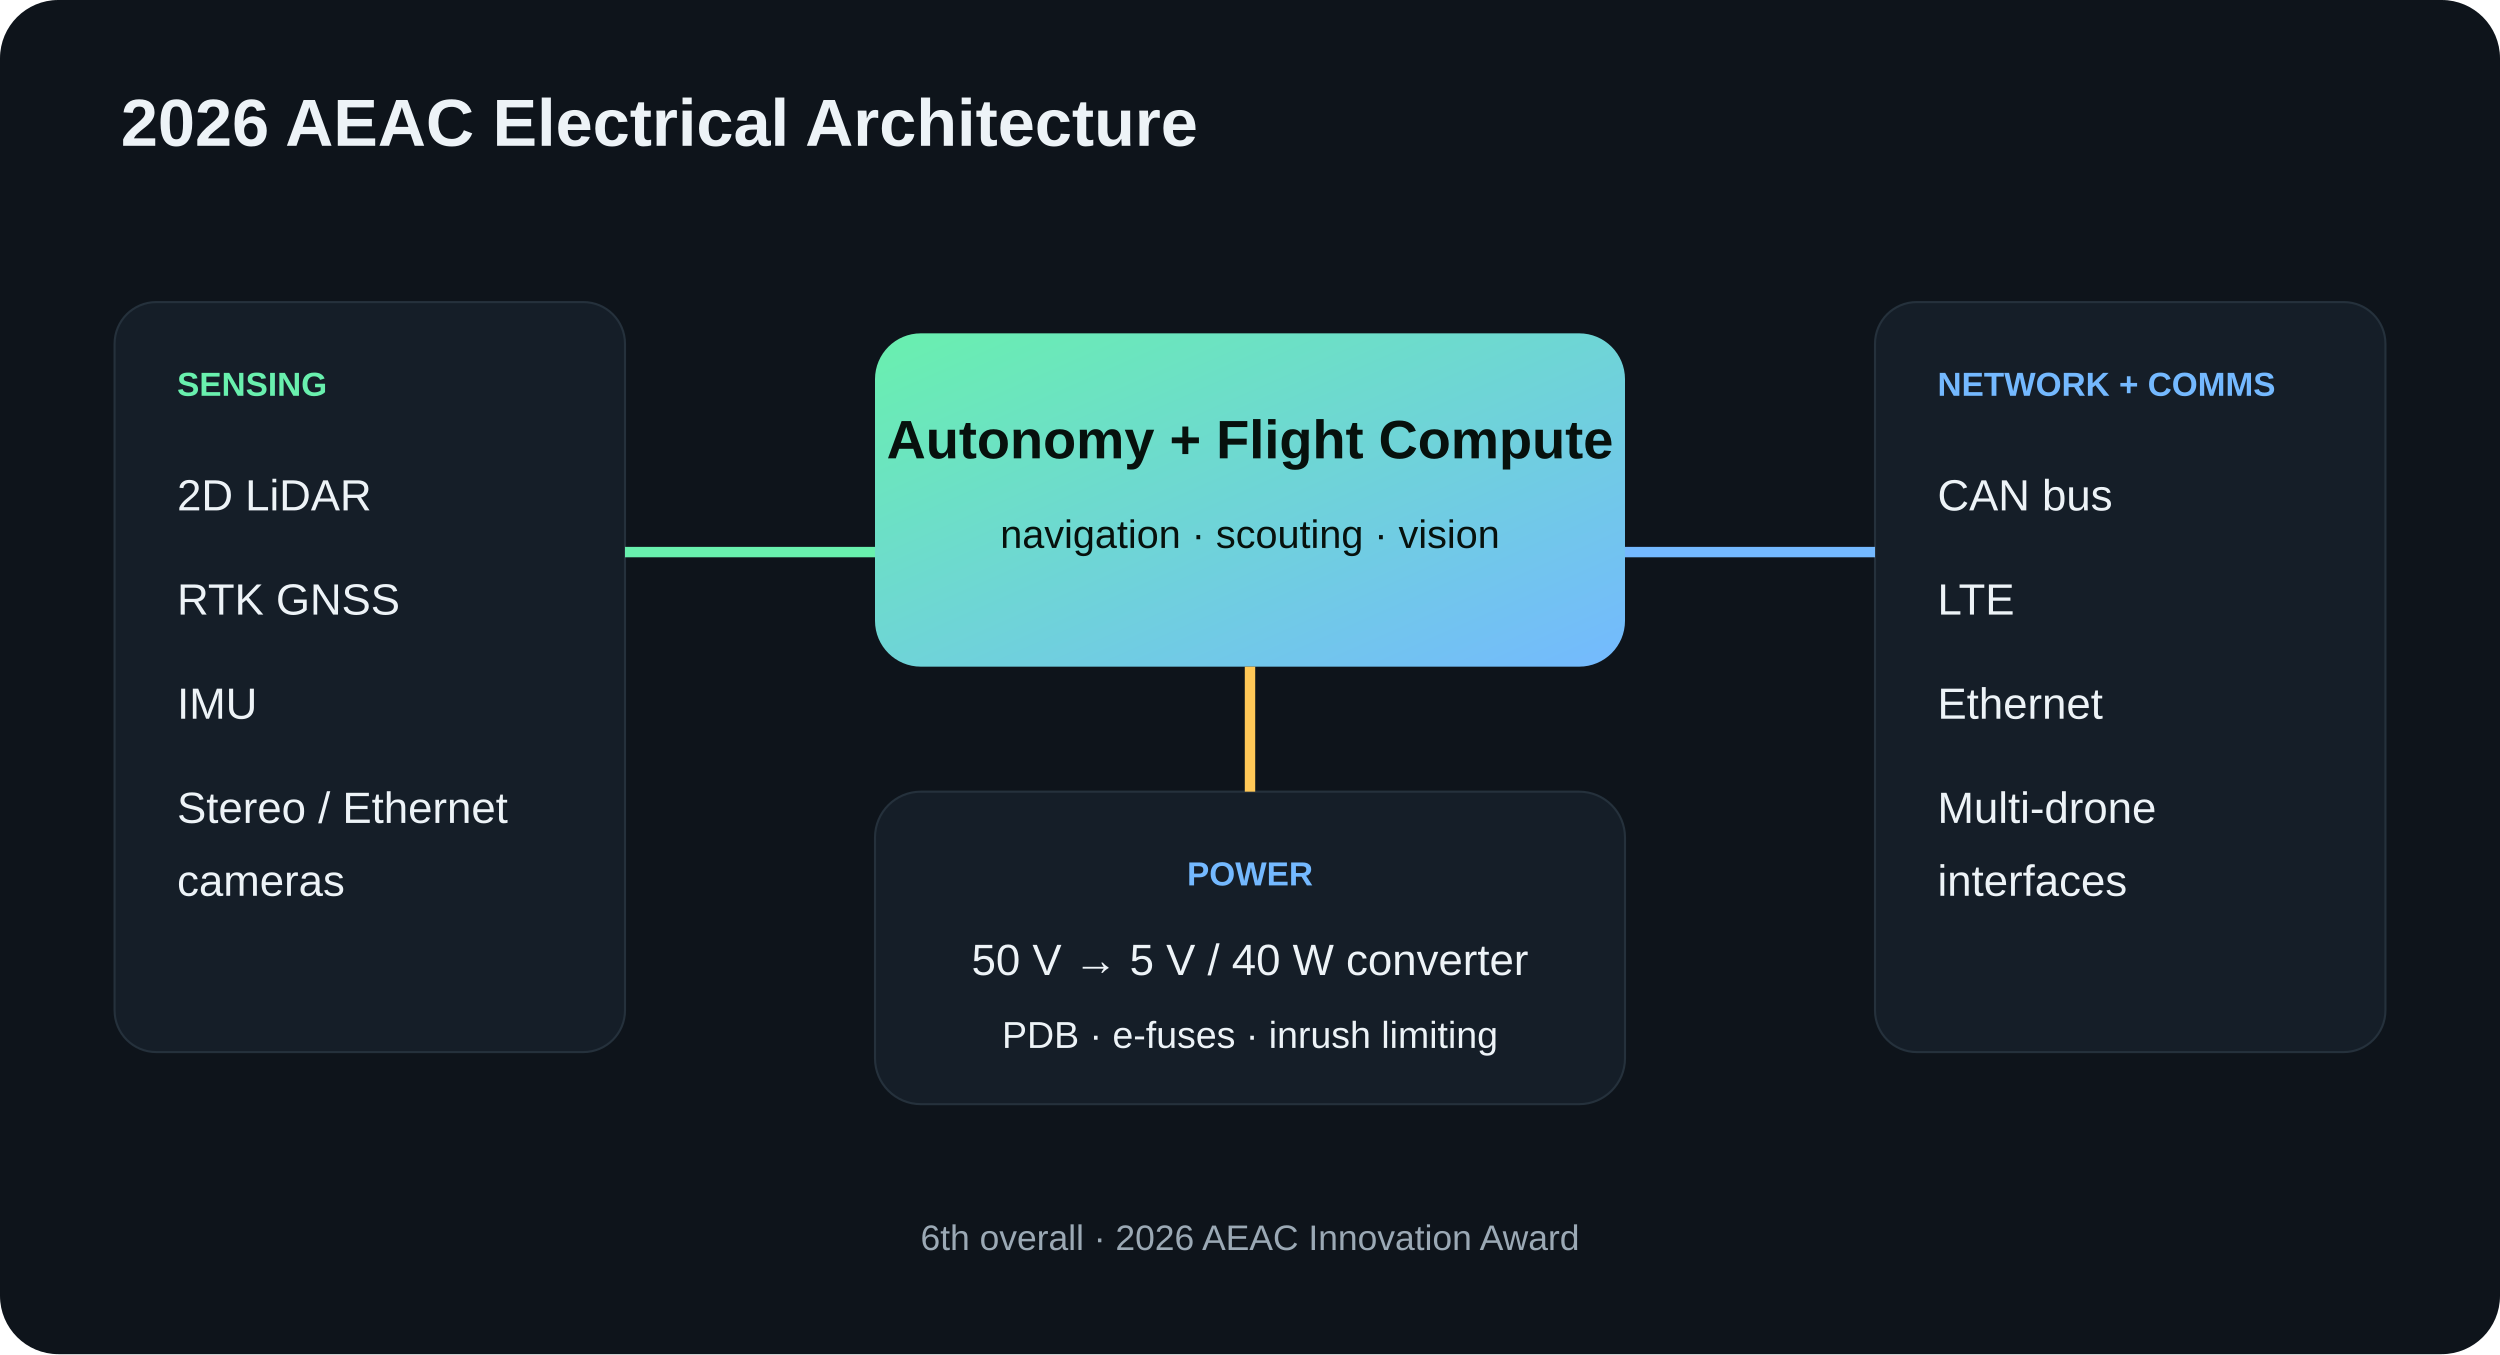
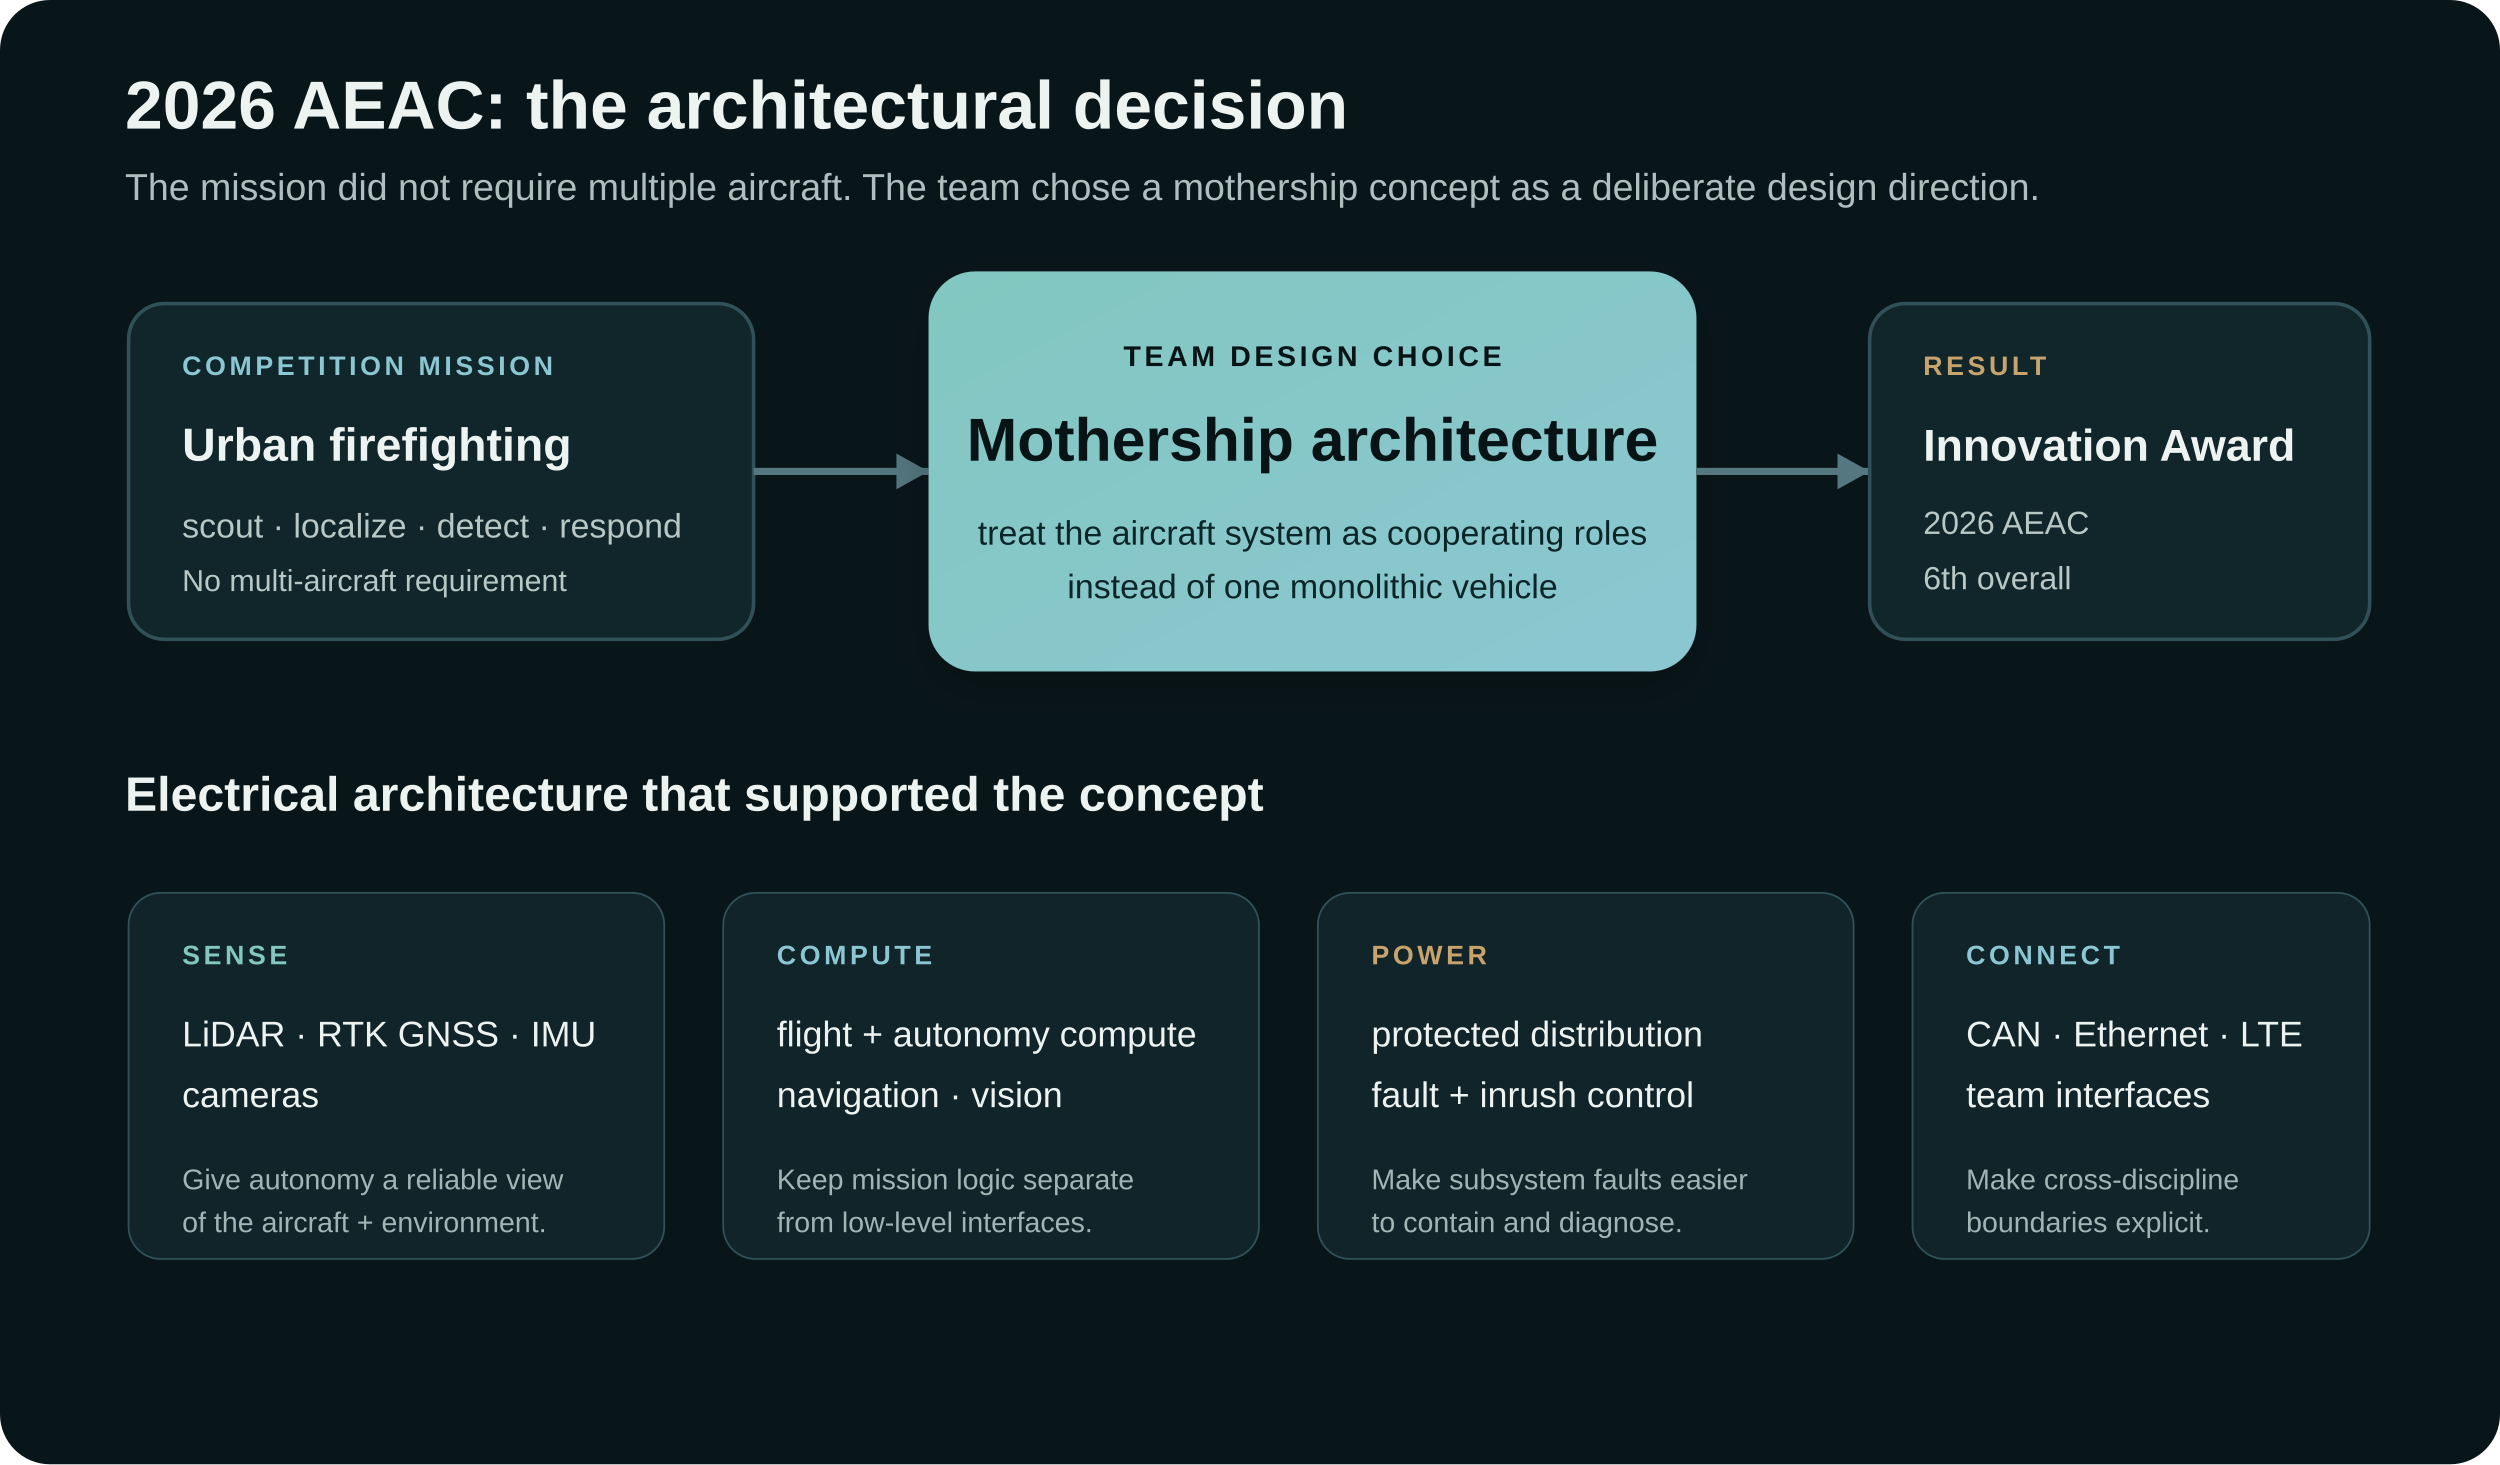
- <svg xmlns="http://www.w3.org/2000/svg" viewBox="0 0 1200 650">
+ <svg xmlns="http://www.w3.org/2000/svg" viewBox="0 0 1400 820">
  <defs>
-     <linearGradient id="g" x1="0" y1="0" x2="1" y2="1">
-       <stop stop-color="#69f0ae" />
-       <stop offset="1" stop-color="#74b9ff" />
+     <linearGradient id="accent" x1="0" y1="0" x2="1" y2="1">
+       <stop stop-color="#82c7c0" />
+       <stop offset="1" stop-color="#8bc7d2" />
    </linearGradient>
+     <filter id="shadow">
+       <feDropShadow dx="0" dy="10" stdDeviation="14" flood-opacity=".22" />
+     </filter>
  </defs>
-   <rect width="1200" height="650" rx="28" fill="#0e141b" />
-   <text x="58" y="70" fill="#edf3f7" font-size="32" font-family="Arial" font-weight="700">2026 AEAC Electrical Architecture</text>
-   <g font-family="Arial" fill="#edf3f7">
-     <rect x="55" y="145" width="245" height="360" rx="20" fill="#151e28" stroke="#25313c" />
-     <text x="85" y="190" fill="#69f0ae" font-size="16" font-weight="700">SENSING</text>
-     <text x="85" y="245" font-size="21">2D LiDAR</text>
-     <text x="85" y="295" font-size="21">RTK GNSS</text>
-     <text x="85" y="345" font-size="21">IMU</text>
-     <text x="85" y="395" font-size="21">Stereo / Ethernet</text>
-     <text x="85" y="430" font-size="21">cameras</text>
-     <rect x="420" y="160" width="360" height="160" rx="22" fill="url(#g)" />
-     <text x="600" y="220" text-anchor="middle" fill="#07110d" font-size="26" font-weight="800">Autonomy + Flight Compute</text>
-     <text x="600" y="263" text-anchor="middle" fill="#07110d" font-size="19">navigation · scouting · vision</text>
-     <rect x="420" y="380" width="360" height="150" rx="22" fill="#151e28" stroke="#25313c" />
-     <text x="600" y="425" text-anchor="middle" fill="#74b9ff" font-size="16" font-weight="700">POWER</text>
-     <text x="600" y="468" text-anchor="middle" font-size="21">50 V → 5 V / 40 W converter</text>
-     <text x="600" y="503" text-anchor="middle" font-size="18">PDB · e-fuses · inrush limiting</text>
-     <rect x="900" y="145" width="245" height="360" rx="20" fill="#151e28" stroke="#25313c" />
-     <text x="930" y="190" fill="#74b9ff" font-size="16" font-weight="700">NETWORK + COMMS</text>
-     <text x="930" y="245" font-size="21">CAN bus</text>
-     <text x="930" y="295" font-size="21">LTE</text>
-     <text x="930" y="345" font-size="21">Ethernet</text>
-     <text x="930" y="395" font-size="21">Multi-drone</text>
-     <text x="930" y="430" font-size="21">interfaces</text>
-     <path d="M300 265H420" stroke="#69f0ae" stroke-width="5" />
-     <path d="M780 265H900" stroke="#74b9ff" stroke-width="5" />
-     <path d="M600 320V380" stroke="#ffc857" stroke-width="5" />
-     <text x="600" y="600" text-anchor="middle" fill="#9ba9b5" font-size="17">6th overall · 2026 AEAC Innovation Award</text>
+   <rect width="1400" height="820" rx="28" fill="#091619" />
+   <g font-family="Arial,Helvetica,sans-serif">
+     <text x="70" y="72" fill="#edf3f1" font-size="38" font-weight="700">2026 AEAC: the architectural decision</text>
+     <text x="70" y="112" fill="#aebfbd" font-size="21">The mission did not require multiple aircraft. The team chose a mothership concept as a deliberate design direction.</text>
+     <rect x="72" y="170" width="350" height="188" rx="20" fill="#10262b" stroke="#315159" stroke-width="2" />
+     <text x="102" y="210" fill="#8bc7d2" font-size="15" font-weight="700" letter-spacing="2">COMPETITION MISSION</text>
+     <text x="102" y="258" fill="#edf3f1" font-size="26" font-weight="700">Urban firefighting</text>
+     <text x="102" y="301" fill="#b9c8c5" font-size="19">scout · localize · detect · respond</text>
+     <text x="102" y="331" fill="#b9c8c5" font-size="17">No multi-aircraft requirement</text>
+     <path d="M422 264 H520" stroke="#557780" stroke-width="4" />
+     <polygon points="520,264 502,254 502,274" fill="#557780" />
+     <rect x="520" y="152" width="430" height="224" rx="26" fill="url(#accent)" filter="url(#shadow)" />
+     <text x="735" y="205" text-anchor="middle" fill="#071315" font-size="16" font-weight="700" letter-spacing="2">TEAM DESIGN CHOICE</text>
+     <text x="735" y="258" text-anchor="middle" fill="#071315" font-size="34" font-weight="800">Mothership architecture</text>
+     <text x="735" y="305" text-anchor="middle" fill="#0b2528" font-size="19">treat the aircraft system as cooperating roles</text>
+     <text x="735" y="335" text-anchor="middle" fill="#0b2528" font-size="19">instead of one monolithic vehicle</text>
+     <path d="M950 264 H1047" stroke="#557780" stroke-width="4" />
+     <polygon points="1047,264 1029,254 1029,274" fill="#557780" />
+     <rect x="1047" y="170" width="280" height="188" rx="20" fill="#10262b" stroke="#315159" stroke-width="2" />
+     <text x="1077" y="210" fill="#c8a46c" font-size="15" font-weight="700" letter-spacing="2">RESULT</text>
+     <text x="1077" y="258" fill="#edf3f1" font-size="25" font-weight="700">Innovation Award</text>
+     <text x="1077" y="299" fill="#b9c8c5" font-size="18">2026 AEAC</text>
+     <text x="1077" y="330" fill="#b9c8c5" font-size="18">6th overall</text>
+     <text x="70" y="454" fill="#edf3f1" font-size="27" font-weight="700">Electrical architecture that supported the concept</text>
+     <rect x="72" y="500" width="300" height="205" rx="18" fill="#102429" stroke="#315159" />
+     <text x="102" y="540" fill="#82c7c0" font-size="15" font-weight="700" letter-spacing="2">SENSE</text>
+     <text x="102" y="586" fill="#edf3f1" font-size="20">LiDAR · RTK GNSS · IMU</text>
+     <text x="102" y="620" fill="#edf3f1" font-size="20">cameras</text>
+     <text x="102" y="666" fill="#9fb6b5" font-size="16">Give autonomy a reliable view</text>
+     <text x="102" y="690" fill="#9fb6b5" font-size="16">of the aircraft + environment.</text>
+     <rect x="405" y="500" width="300" height="205" rx="18" fill="#102429" stroke="#315159" />
+     <text x="435" y="540" fill="#8bc7d2" font-size="15" font-weight="700" letter-spacing="2">COMPUTE</text>
+     <text x="435" y="586" fill="#edf3f1" font-size="20">flight + autonomy compute</text>
+     <text x="435" y="620" fill="#edf3f1" font-size="20">navigation · vision</text>
+     <text x="435" y="666" fill="#9fb6b5" font-size="16">Keep mission logic separate</text>
+     <text x="435" y="690" fill="#9fb6b5" font-size="16">from low-level interfaces.</text>
+     <rect x="738" y="500" width="300" height="205" rx="18" fill="#102429" stroke="#315159" />
+     <text x="768" y="540" fill="#c8a46c" font-size="15" font-weight="700" letter-spacing="2">POWER</text>
+     <text x="768" y="586" fill="#edf3f1" font-size="20">protected distribution</text>
+     <text x="768" y="620" fill="#edf3f1" font-size="20">fault + inrush control</text>
+     <text x="768" y="666" fill="#9fb6b5" font-size="16">Make subsystem faults easier</text>
+     <text x="768" y="690" fill="#9fb6b5" font-size="16">to contain and diagnose.</text>
+     <rect x="1071" y="500" width="256" height="205" rx="18" fill="#102429" stroke="#315159" />
+     <text x="1101" y="540" fill="#8bc7d2" font-size="15" font-weight="700" letter-spacing="2">CONNECT</text>
+     <text x="1101" y="586" fill="#edf3f1" font-size="20">CAN · Ethernet · LTE</text>
+     <text x="1101" y="620" fill="#edf3f1" font-size="20">team interfaces</text>
+     <text x="1101" y="666" fill="#9fb6b5" font-size="16">Make cross-discipline</text>
+     <text x="1101" y="690" fill="#9fb6b5" font-size="16">boundaries explicit.</text>
  </g>
</svg>
